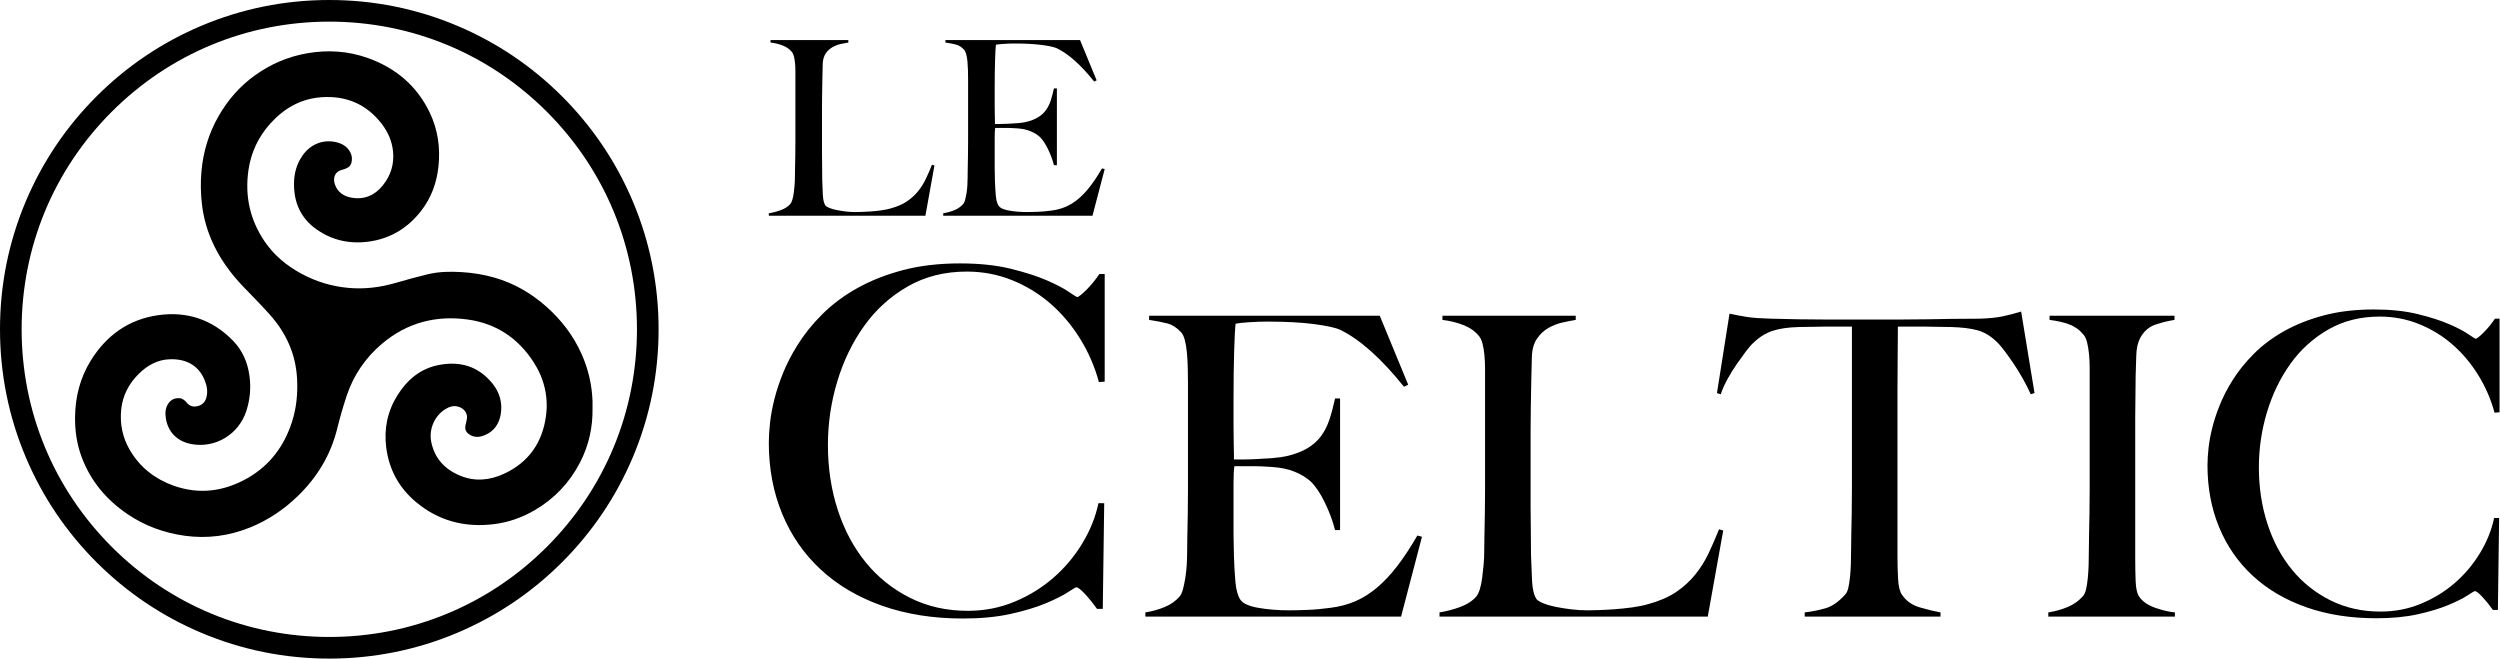
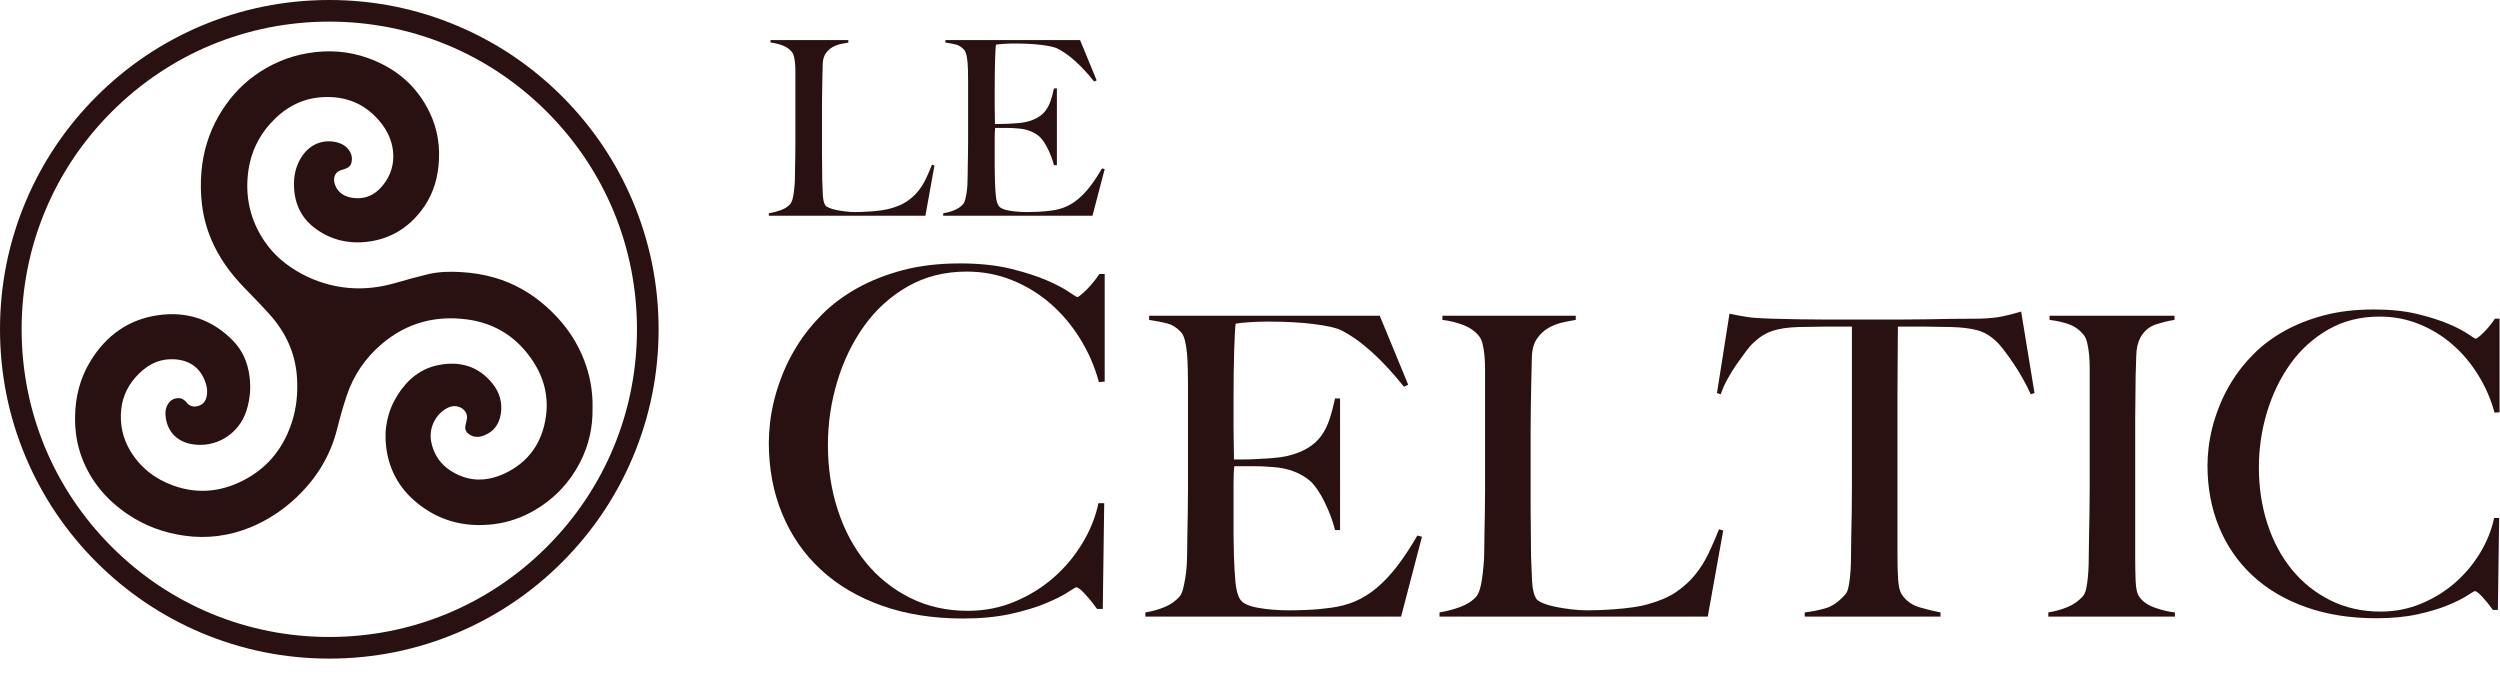
- <svg xmlns="http://www.w3.org/2000/svg" width="100%" height="100%" viewBox="0 0 4986 1314" version="1.1" xml:space="preserve" style="fill-rule:evenodd;clip-rule:evenodd;stroke-linejoin:round;stroke-miterlimit:2;">
-   <g transform="matrix(1,0,0,1,-381.856,-263.062)">
-     <g id="Calque-1" transform="matrix(4.16667,0,0,4.16667,0,0)">
-       <g transform="matrix(1,0,0,1,375.266,149.487)">
-         <path d="M0,108.994C0.158,118.188 -1.785,126.921 -6.032,135.097C-11.053,144.765 -18.282,152.362 -27.687,157.859C-33.73,161.392 -40.23,163.678 -47.183,164.535C-61.145,166.254 -73.767,162.989 -84.602,153.87C-92.668,147.083 -97.417,138.343 -98.752,127.844C-99.899,118.834 -98.144,110.398 -93.29,102.706C-88.654,95.36 -82.319,90.057 -73.651,88.365C-63.481,86.379 -54.602,88.906 -47.897,97.228C-44.471,101.479 -43.05,106.401 -43.925,111.825C-44.711,116.691 -47.289,120.318 -52.009,122.114C-54.608,123.102 -57.194,123.076 -59.492,121.203C-60.759,120.171 -61.157,118.821 -60.827,117.245C-60.594,116.132 -60.243,115.035 -60.102,113.911C-59.805,111.551 -61.398,109.291 -63.842,108.432C-66.261,107.583 -68.453,108.227 -70.503,109.517C-75.687,112.778 -78.418,119.135 -77.202,125.18C-75.578,133.252 -70.49,138.472 -63.098,141.447C-56.116,144.257 -49.085,143.525 -42.368,140.419C-30.578,134.967 -23.996,125.493 -22.284,112.787C-21.032,103.489 -23.185,94.716 -28.301,86.845C-35.717,75.434 -46.223,68.46 -59.723,66.589C-75.048,64.466 -88.926,68.134 -100.853,78.254C-108.747,84.951 -114.393,93.243 -117.667,103.052C-119.414,108.287 -120.926,113.615 -122.261,118.972C-125.425,131.669 -131.953,142.329 -141.335,151.336C-147.964,157.7 -155.471,162.719 -164.008,166.157C-174.045,170.199 -184.44,171.568 -195.159,170.093C-205.077,168.728 -214.285,165.364 -222.589,159.728C-232.729,152.847 -240.3,143.859 -244.588,132.282C-246.863,126.142 -247.775,119.766 -247.694,113.223C-247.575,103.534 -245.261,94.443 -240.139,86.195C-232.683,74.188 -222.098,66.548 -207.985,64.524C-194.067,62.527 -181.983,66.596 -172.105,76.716C-167.524,81.409 -165.063,87.153 -164.204,93.634C-163.449,99.322 -163.931,104.87 -165.699,110.334C-169.317,121.51 -180.428,128.284 -191.864,126.233C-198.609,125.023 -203.066,120.672 -204.19,114.146C-204.651,111.475 -204.557,108.854 -202.883,106.56C-201.512,104.681 -199.548,104.023 -197.304,104.283C-196.684,104.355 -196.065,104.75 -195.525,105.116C-195.052,105.437 -194.651,105.893 -194.286,106.344C-192.883,108.079 -191.096,108.565 -188.985,108.031C-186.899,107.503 -185.509,106.195 -184.898,104.145C-183.996,101.115 -184.573,98.193 -185.766,95.366C-188.786,88.208 -194.98,85.33 -202.421,85.612C-208.273,85.833 -213.073,88.514 -217.157,92.549C-221.897,97.234 -224.892,102.845 -225.589,109.522C-226.323,116.555 -224.974,123.202 -221.333,129.302C-216.477,137.438 -209.399,142.953 -200.563,146.103C-188.156,150.526 -176.211,148.875 -164.951,142.4C-154.382,136.323 -147.581,127.113 -143.859,115.579C-141.673,108.803 -141.037,101.842 -141.436,94.753C-142.096,83.031 -146.694,72.97 -154.419,64.303C-158.485,59.741 -162.808,55.408 -167.044,51C-173.456,44.33 -178.804,36.94 -182.448,28.391C-184.737,23.02 -186.233,17.438 -186.938,11.631C-187.58,6.334 -187.668,1.031 -187.199,-4.27C-186.369,-13.663 -183.719,-22.516 -179.02,-30.726C-174.581,-38.482 -168.855,-45.09 -161.571,-50.304C-154.021,-55.707 -145.7,-59.272 -136.531,-60.864C-126.686,-62.574 -117.01,-61.951 -107.602,-58.601C-94.241,-53.844 -84.081,-45.329 -77.902,-32.41C-74.027,-24.307 -72.818,-15.711 -73.732,-6.817C-74.545,1.089 -77.177,8.33 -82.091,14.639C-88.455,22.807 -96.715,27.852 -107.019,29.28C-116.174,30.549 -124.706,28.714 -132.268,23.316C-139.805,17.936 -143.049,10.347 -142.893,1.211C-142.812,-3.568 -141.557,-8.02 -138.78,-11.954C-134.953,-17.377 -129.155,-19.561 -123.234,-18.417C-120.204,-17.832 -117.561,-16.423 -116.001,-13.562C-115.129,-11.963 -114.967,-10.243 -115.398,-8.469C-115.72,-7.142 -116.574,-6.287 -117.805,-5.789C-118.473,-5.519 -119.154,-5.263 -119.85,-5.08C-123.898,-4.014 -124.174,-0.601 -123.318,1.916C-122.058,5.622 -119.141,7.57 -115.467,8.24C-109.291,9.366 -104.248,7.185 -100.365,2.361C-96.533,-2.401 -94.856,-7.892 -95.497,-13.981C-96.009,-18.846 -97.935,-23.208 -100.907,-27.068C-108.121,-36.441 -117.771,-40.565 -129.46,-39.835C-139.406,-39.215 -147.495,-34.644 -154.101,-27.363C-159.893,-20.98 -163.467,-13.456 -164.698,-4.938C-166.484,7.422 -163.99,18.899 -156.924,29.261C-152.402,35.891 -146.371,40.866 -139.341,44.661C-132.307,48.459 -124.809,50.727 -116.842,51.449C-109.155,52.146 -101.657,51.21 -94.263,49.067C-89.197,47.599 -84.107,46.199 -78.983,44.951C-73.647,43.651 -68.198,43.558 -62.732,43.888C-57.357,44.212 -52.077,45.05 -46.902,46.544C-37.636,49.222 -29.49,53.907 -22.281,60.272C-14.95,66.743 -9.107,74.324 -5.151,83.302C-2.014,90.424 -0.278,97.876 -0.005,105.659C0.033,106.77 0,107.882 0,108.994" style="fill-rule:nonzero;" />
+ <svg xmlns="http://www.w3.org/2000/svg" width="100px" height="27px" viewBox="0 0 100 27" version="1.1">
+   <g id="Page-1" stroke="none" stroke-width="1" fill="none" fill-rule="evenodd">
+     <g id="logo-le-celtic-noir" transform="translate(-0.000031, 0.000014)" fill="#2A1111">
+       <g id="Group" transform="translate(3.001914, 2.05296)">
+         <path d="M20.7,14.272 C20.713,15.04 20.55,15.77 20.195,16.453 C19.776,17.261 19.172,17.896 18.386,18.355 C17.881,18.65 17.338,18.841 16.757,18.913 C15.59,19.057 14.535,18.784 13.63,18.022 C12.956,17.455 12.559,16.724 12.447,15.847 C12.351,15.094 12.498,14.389 12.904,13.746 C13.291,13.132 13.82,12.689 14.545,12.548 C15.395,12.382 16.137,12.593 16.697,13.288 C16.983,13.644 17.102,14.055 17.029,14.508 C16.963,14.915 16.748,15.218 16.353,15.368 C16.136,15.451 15.92,15.448 15.728,15.292 C15.622,15.206 15.589,15.093 15.616,14.961 C15.636,14.868 15.665,14.776 15.677,14.682 C15.702,14.485 15.569,14.296 15.364,14.225 C15.162,14.154 14.979,14.207 14.808,14.315 C14.375,14.588 14.146,15.119 14.248,15.624 C14.384,16.299 14.809,16.735 15.427,16.984 C16.01,17.218 16.598,17.157 17.159,16.898 C18.144,16.442 18.694,15.65 18.837,14.589 C18.942,13.812 18.762,13.078 18.335,12.421 C17.715,11.467 16.837,10.884 15.709,10.728 C14.428,10.551 13.268,10.857 12.272,11.703 C11.612,12.262 11.14,12.955 10.866,13.775 C10.72,14.213 10.594,14.658 10.483,15.105 C10.218,16.166 9.673,17.057 8.889,17.81 C8.335,18.342 7.707,18.761 6.994,19.049 C6.155,19.386 5.286,19.501 4.391,19.377 C3.562,19.263 2.792,18.982 2.098,18.511 C1.251,17.936 0.618,17.185 0.26,16.218 C0.07,15.705 -0.006,15.172 0,14.625 C0.01,13.815 0.204,13.056 0.632,12.366 C1.255,11.363 2.139,10.724 3.319,10.555 C4.482,10.388 5.492,10.729 6.317,11.574 C6.7,11.966 6.906,12.446 6.977,12.988 C7.041,13.463 7,13.927 6.853,14.384 C6.55,15.318 5.622,15.884 4.666,15.712 C4.102,15.611 3.73,15.247 3.636,14.702 C3.597,14.479 3.605,14.26 3.745,14.068 C3.86,13.911 4.024,13.856 4.211,13.878 C4.263,13.884 4.315,13.917 4.36,13.948 C4.4,13.974 4.433,14.012 4.464,14.05 C4.581,14.195 4.73,14.236 4.907,14.191 C5.081,14.147 5.197,14.038 5.248,13.866 C5.323,13.613 5.275,13.369 5.176,13.133 C4.923,12.535 4.406,12.294 3.784,12.318 C3.295,12.336 2.894,12.56 2.552,12.897 C2.156,13.289 1.906,13.758 1.848,14.316 C1.786,14.903 1.899,15.459 2.203,15.969 C2.609,16.649 3.201,17.109 3.939,17.373 C4.976,17.742 5.974,17.604 6.915,17.063 C7.798,16.555 8.367,15.786 8.678,14.822 C8.86,14.256 8.913,13.674 8.88,13.082 C8.825,12.102 8.441,11.261 7.795,10.537 C7.455,10.156 7.094,9.794 6.74,9.425 C6.204,8.868 5.757,8.25 5.453,7.536 C5.262,7.087 5.137,6.62 5.078,6.135 C5.024,5.693 5.017,5.249 5.056,4.806 C5.125,4.021 5.347,3.282 5.739,2.596 C6.11,1.947 6.589,1.395 7.197,0.959 C7.828,0.508 8.524,0.21 9.29,0.077 C10.113,-0.066 10.921,-0.014 11.708,0.266 C12.824,0.664 13.673,1.375 14.189,2.455 C14.513,3.132 14.614,3.85 14.538,4.594 C14.47,5.254 14.25,5.859 13.839,6.387 C13.308,7.069 12.617,7.491 11.756,7.61 C10.991,7.716 10.278,7.563 9.646,7.112 C9.016,6.662 8.745,6.028 8.758,5.264 C8.765,4.865 8.87,4.493 9.102,4.164 C9.422,3.711 9.906,3.529 10.401,3.624 C10.654,3.673 10.875,3.791 11.006,4.03 C11.079,4.164 11.092,4.307 11.056,4.456 C11.029,4.566 10.958,4.638 10.855,4.679 C10.799,4.702 10.742,4.723 10.684,4.739 C10.346,4.828 10.323,5.113 10.394,5.323 C10.499,5.633 10.743,5.796 11.05,5.852 C11.566,5.946 11.988,5.764 12.312,5.361 C12.633,4.963 12.773,4.504 12.719,3.995 C12.676,3.588 12.515,3.224 12.267,2.901 C11.664,2.118 10.858,1.773 9.881,1.834 C9.05,1.886 8.374,2.268 7.822,2.877 C7.338,3.41 7.039,4.039 6.936,4.751 C6.787,5.783 6.995,6.743 7.586,7.609 C7.964,8.163 8.468,8.578 9.055,8.895 C9.643,9.213 10.27,9.402 10.935,9.463 C11.578,9.521 12.204,9.443 12.822,9.264 C13.246,9.141 13.671,9.024 14.099,8.92 C14.545,8.811 15,8.803 15.457,8.831 C15.906,8.858 16.348,8.928 16.78,9.053 C17.554,9.277 18.235,9.668 18.838,10.2 C19.45,10.741 19.939,11.374 20.269,12.125 C20.531,12.72 20.676,13.342 20.699,13.993 C20.702,14.086 20.7,14.179 20.7,14.272" id="Path" />
      </g>
-       <g transform="matrix(1,0,0,1,249.265,368.021)">
-         <path d="M0,-294.531C-39.336,-294.531 -76.318,-279.213 -104.132,-251.398C-131.947,-223.583 -147.265,-186.602 -147.265,-147.265C-147.265,-107.929 -131.947,-70.948 -104.132,-43.133C-76.318,-15.318 -39.336,0 0,0C39.336,0 76.318,-15.318 104.133,-43.133C131.947,-70.948 147.266,-107.929 147.266,-147.265C147.266,-186.602 131.947,-223.583 104.133,-251.398C76.318,-279.213 39.336,-294.531 0,-294.531M0,10.355C-21.276,10.355 -41.919,6.187 -61.354,-2.034C-80.124,-9.973 -96.98,-21.337 -111.454,-35.811C-125.928,-50.285 -137.292,-67.141 -145.231,-85.911C-153.452,-105.347 -157.62,-125.989 -157.62,-147.265C-157.62,-168.542 -153.452,-189.184 -145.231,-208.62C-137.292,-227.39 -125.928,-244.246 -111.454,-258.72C-96.98,-273.194 -80.124,-284.558 -61.354,-292.497C-41.919,-300.717 -21.276,-304.886 0,-304.886C21.276,-304.886 41.919,-300.717 61.355,-292.497C80.124,-284.558 96.98,-273.194 111.455,-258.72C125.928,-244.246 137.293,-227.39 145.231,-208.62C153.452,-189.184 157.62,-168.542 157.62,-147.265C157.62,-125.989 153.452,-105.347 145.231,-85.911C137.293,-67.141 125.928,-50.285 111.455,-35.811C96.98,-21.337 80.124,-9.973 61.355,-2.034C41.919,6.187 21.276,10.355 0,10.355" style="fill-rule:nonzero;" />
+       <g id="Group">
+         <path d="M13.172,0.865 C9.885,0.865 6.794,2.145 4.47,4.47 C2.145,6.794 0.865,9.885 0.865,13.172 C0.865,16.459 2.145,19.55 4.47,21.874 C6.794,24.198 9.885,25.479 13.172,25.479 C16.459,25.479 19.55,24.198 21.874,21.874 C24.198,19.55 25.479,16.459 25.479,13.172 C25.479,9.885 24.198,6.794 21.874,4.47 C19.55,2.145 16.459,0.865 13.172,0.865 M13.172,26.344 C11.394,26.344 9.669,25.996 8.045,25.309 C6.476,24.645 5.068,23.695 3.858,22.486 C2.648,21.276 1.699,19.868 1.035,18.299 C0.348,16.675 0,14.95 0,13.172 C0,11.394 0.348,9.669 1.035,8.045 C1.699,6.476 2.648,5.068 3.858,3.858 C5.068,2.648 6.476,1.699 8.045,1.035 C9.669,0.348 11.394,0 13.172,0 C14.95,0 16.675,0.348 18.299,1.035 C19.868,1.699 21.276,2.648 22.486,3.858 C23.695,5.068 24.645,6.476 25.308,8.045 C25.995,9.669 26.344,11.394 26.344,13.172 C26.344,14.95 25.995,16.675 25.308,18.299 C24.645,19.868 23.695,21.276 22.486,22.486 C21.276,23.695 19.868,24.645 18.299,25.309 C16.675,25.996 14.95,26.344 13.172,26.344" id="Shape" />
      </g>
-       <g transform="matrix(1,0,0,1,617.653,302.378)">
-         <path d="M0,-56.35C-1.995,-63.71 -4.985,-70.61 -8.97,-77.05C-12.959,-83.49 -17.674,-89.085 -23.115,-93.84C-28.56,-98.591 -34.694,-102.35 -41.515,-105.11C-48.34,-107.87 -55.585,-109.25 -63.25,-109.25C-73.83,-109.25 -83.26,-106.871 -91.54,-102.12C-99.82,-97.365 -106.76,-91.08 -112.355,-83.26C-117.954,-75.44 -122.245,-66.585 -125.235,-56.695C-128.225,-46.805 -129.72,-36.645 -129.72,-26.22C-129.72,-15.18 -128.15,-4.83 -125.005,4.83C-121.864,14.49 -117.379,22.885 -111.55,30.015C-105.725,37.145 -98.67,42.78 -90.39,46.92C-82.11,51.06 -72.91,53.13 -62.79,53.13C-54.819,53.13 -47.344,51.675 -40.365,48.76C-33.39,45.849 -27.18,42.015 -21.735,37.26C-16.294,32.509 -11.694,27.025 -7.935,20.815C-4.18,14.605 -1.61,8.205 -0.23,1.61L2.53,1.61L1.84,52.21L-0.92,52.21C-2.76,49.605 -4.679,47.229 -6.67,45.08C-8.665,42.935 -10.045,41.86 -10.81,41.86C-11.119,41.86 -12.499,42.665 -14.95,44.275C-17.405,45.885 -20.93,47.65 -25.53,49.565C-30.13,51.484 -35.729,53.17 -42.32,54.625C-48.915,56.081 -56.505,56.81 -65.09,56.81C-79.35,56.81 -92.23,54.78 -103.73,50.715C-115.23,46.654 -125.005,40.904 -133.055,33.465C-141.105,26.03 -147.279,17.135 -151.57,6.785C-155.865,-3.565 -158.01,-14.95 -158.01,-27.37C-158.01,-30.13 -157.82,-33.271 -157.435,-36.8C-157.054,-40.325 -156.364,-44.08 -155.365,-48.07C-154.37,-52.055 -152.99,-56.235 -151.225,-60.605C-149.464,-64.975 -147.2,-69.381 -144.44,-73.83C-141.22,-79.041 -137.235,-84.025 -132.48,-88.78C-127.729,-93.531 -122.13,-97.71 -115.69,-101.315C-109.25,-104.916 -101.969,-107.791 -93.84,-109.94C-85.715,-112.085 -76.59,-113.16 -66.47,-113.16C-57.27,-113.16 -49.22,-112.315 -42.32,-110.63C-35.42,-108.941 -29.67,-107.1 -25.07,-105.11C-20.47,-103.115 -16.945,-101.275 -14.49,-99.59C-12.039,-97.901 -10.659,-97.06 -10.35,-97.06C-10.045,-97.06 -9.47,-97.405 -8.625,-98.095C-7.784,-98.785 -6.864,-99.626 -5.865,-100.625C-4.87,-101.62 -3.835,-102.77 -2.76,-104.075C-1.689,-105.376 -0.69,-106.72 0.23,-108.1L2.76,-108.1L2.76,-56.58L0,-56.35Z" style="fill-rule:nonzero;" />
+       <g id="Group" transform="translate(30.75263, 10.53643)">
+         <path d="M13.204,4.747 C13.038,4.132 12.788,3.556 12.455,3.018 C12.122,2.479 11.728,2.012 11.273,1.615 C10.818,1.217 10.305,0.903 9.735,0.673 C9.165,0.442 8.559,0.327 7.919,0.327 C7.035,0.327 6.247,0.526 5.555,0.923 C4.863,1.32 4.283,1.845 3.815,2.499 C3.347,3.152 2.989,3.892 2.739,4.719 C2.489,5.545 2.364,6.394 2.364,7.265 C2.364,8.188 2.495,9.053 2.758,9.86 C3.021,10.667 3.395,11.369 3.883,11.965 C4.369,12.561 4.959,13.031 5.651,13.377 C6.343,13.723 7.112,13.896 7.957,13.896 C8.623,13.896 9.248,13.775 9.831,13.531 C10.414,13.288 10.933,12.968 11.388,12.57 C11.843,12.173 12.227,11.715 12.541,11.196 C12.855,10.677 13.07,10.142 13.185,9.591 L13.416,9.591 L13.358,13.82 L13.128,13.82 C12.974,13.602 12.813,13.403 12.647,13.224 C12.48,13.044 12.365,12.955 12.301,12.955 C12.275,12.955 12.16,13.022 11.955,13.156 C11.75,13.291 11.455,13.438 11.071,13.599 C10.687,13.759 10.219,13.9 9.668,14.021 C9.117,14.143 8.483,14.204 7.765,14.204 C6.573,14.204 5.497,14.034 4.536,13.695 C3.575,13.355 2.758,12.875 2.085,12.253 C1.413,11.632 0.897,10.888 0.538,10.023 C0.179,9.159 0,8.207 0,7.169 C0,6.939 0.016,6.676 0.048,6.381 C0.08,6.087 0.138,5.773 0.221,5.439 C0.304,5.106 0.42,4.757 0.567,4.392 C0.714,4.027 0.903,3.658 1.134,3.287 C1.403,2.851 1.736,2.435 2.133,2.037 C2.531,1.64 2.998,1.291 3.537,0.99 C4.075,0.689 4.683,0.449 5.363,0.269 C6.042,0.09 6.804,0 7.65,0 C8.419,0 9.091,0.071 9.668,0.211 C10.245,0.353 10.725,0.506 11.109,0.673 C11.494,0.839 11.788,0.993 11.994,1.134 C12.198,1.275 12.314,1.345 12.34,1.345 C12.365,1.345 12.413,1.317 12.484,1.259 C12.554,1.201 12.631,1.131 12.714,1.048 C12.798,0.964 12.884,0.868 12.974,0.759 C13.063,0.65 13.147,0.538 13.224,0.423 L13.435,0.423 L13.435,4.728 L13.204,4.747 Z" id="Path" />
      </g>
-       <g transform="matrix(1,0,0,1,762.279,214.268)">
-         <path d="M0,144L-122.399,144L-122.399,142C-119.068,141.469 -115.968,140.6 -113.1,139.4C-110.234,138.2 -107.868,136.534 -106,134.4C-105.334,133.6 -104.8,132.435 -104.399,130.9C-104,129.369 -103.634,127.6 -103.3,125.6C-102.968,123.6 -102.734,121.5 -102.6,119.3C-102.468,117.1 -102.399,114.935 -102.399,112.8C-102.399,110.935 -102.368,108.4 -102.3,105.2C-102.234,102 -102.168,98.5 -102.1,94.7C-102.034,90.9 -102,87 -102,83L-102,32.4C-102,30 -102.034,27.534 -102.1,25C-102.168,22.469 -102.3,20.069 -102.5,17.8C-102.7,15.534 -103.034,13.5 -103.5,11.7C-103.968,9.9 -104.6,8.6 -105.399,7.8C-107.399,5.669 -109.534,4.3 -111.8,3.7C-114.068,3.1 -117,2.534 -120.6,2L-120.6,0L-10.199,0L3.4,33L1.4,34C-9.399,20.534 -19.534,11.469 -29,6.8C-31.269,5.734 -35.469,4.8 -41.6,4C-47.734,3.2 -55.199,2.8 -64,2.8C-66.8,2.8 -69.699,2.9 -72.699,3.1C-75.699,3.3 -77.868,3.534 -79.199,3.8C-79.469,5.935 -79.699,10.334 -79.899,17C-80.1,23.669 -80.199,31.4 -80.199,40.2L-80.199,53C-80.199,56.469 -80.168,59.3 -80.1,61.5C-80.034,63.7 -80,65.4 -80,66.6L-80,68.8L-76,68.8C-74,68.8 -71.699,68.734 -69.1,68.6C-66.5,68.469 -63.899,68.3 -61.3,68.1C-58.699,67.9 -56.534,67.6 -54.8,67.2C-50.8,66.269 -47.469,65 -44.8,63.4C-42.134,61.8 -39.969,59.869 -38.3,57.6C-36.634,55.334 -35.3,52.7 -34.3,49.7C-33.3,46.7 -32.399,43.334 -31.6,39.6L-29.199,39.6L-29.199,102.6L-31.6,102.6C-32.668,98.334 -34.3,93.935 -36.5,89.4C-38.699,84.869 -41,81.469 -43.399,79.2C-45.534,77.334 -48.1,75.8 -51.1,74.6C-54.1,73.4 -57.6,72.669 -61.6,72.4C-63.6,72.269 -65.269,72.169 -66.6,72.1C-67.934,72.034 -69.269,72 -70.6,72L-79.8,72C-80.068,73.869 -80.199,76.6 -80.199,80.2L-80.199,104.2C-80.199,106.334 -80.168,108.369 -80.1,110.3C-80.034,112.234 -80,113.869 -80,115.2C-79.868,119.469 -79.634,123.5 -79.3,127.3C-78.969,131.1 -78.199,133.935 -77,135.8C-75.8,137.669 -72.934,139 -68.399,139.8C-63.868,140.6 -58.934,141 -53.6,141C-51.334,141 -48.434,140.935 -44.899,140.8C-41.368,140.669 -37.668,140.334 -33.8,139.8C-29.534,139.269 -25.6,138.234 -22,136.7C-18.399,135.169 -14.934,133 -11.6,130.2C-8.269,127.4 -5.034,123.969 -1.899,119.9C1.231,115.834 4.466,110.935 7.801,105.2L10,105.8L0,144Z" style="fill-rule:nonzero;" />
+       <g id="Group" transform="translate(45.81457, 12.62979)">
+         <path d="M10.229,12.034 L0,12.034 L0,11.867 C0.278,11.822 0.537,11.75 0.777,11.649 C1.017,11.549 1.214,11.41 1.37,11.231 C1.426,11.165 1.471,11.067 1.504,10.939 C1.538,10.811 1.568,10.663 1.596,10.496 C1.624,10.329 1.643,10.153 1.655,9.97 C1.666,9.786 1.671,9.605 1.671,9.426 C1.671,9.271 1.674,9.059 1.68,8.791 C1.685,8.524 1.691,8.231 1.696,7.914 C1.702,7.596 1.705,7.27 1.705,6.936 L1.705,2.708 C1.705,2.507 1.702,2.301 1.696,2.089 C1.691,1.878 1.68,1.677 1.663,1.487 C1.646,1.298 1.618,1.128 1.579,0.978 C1.54,0.827 1.487,0.719 1.421,0.652 C1.254,0.474 1.075,0.359 0.886,0.309 C0.696,0.259 0.451,0.212 0.15,0.167 L0.15,0 L9.376,0 L10.513,2.758 L10.346,2.841 C9.443,1.716 8.596,0.958 7.805,0.568 C7.615,0.479 7.265,0.401 6.752,0.334 C6.24,0.267 5.616,0.234 4.88,0.234 C4.646,0.234 4.404,0.242 4.153,0.259 C3.903,0.276 3.721,0.295 3.61,0.318 C3.588,0.496 3.568,0.864 3.552,1.421 C3.535,1.978 3.527,2.624 3.527,3.359 L3.527,4.429 C3.527,4.719 3.529,4.956 3.535,5.139 C3.54,5.323 3.543,5.465 3.543,5.566 L3.543,5.749 L3.877,5.749 C4.045,5.749 4.237,5.744 4.454,5.733 C4.671,5.722 4.889,5.708 5.106,5.691 C5.323,5.674 5.504,5.649 5.649,5.616 C5.983,5.538 6.262,5.432 6.485,5.298 C6.708,5.164 6.888,5.003 7.028,4.813 C7.167,4.624 7.279,4.404 7.362,4.153 C7.446,3.903 7.521,3.621 7.588,3.309 L7.788,3.309 L7.788,8.574 L7.588,8.574 C7.499,8.218 7.362,7.85 7.178,7.471 C6.995,7.092 6.802,6.808 6.602,6.619 C6.423,6.463 6.209,6.334 5.958,6.234 C5.708,6.134 5.415,6.073 5.081,6.05 C4.914,6.039 4.774,6.031 4.663,6.025 C4.551,6.02 4.44,6.017 4.329,6.017 L3.56,6.017 C3.537,6.173 3.527,6.401 3.527,6.702 L3.527,8.708 C3.527,8.886 3.529,9.056 3.535,9.217 C3.54,9.379 3.543,9.516 3.543,9.627 C3.554,9.984 3.574,10.321 3.602,10.638 C3.629,10.956 3.694,11.193 3.794,11.348 C3.894,11.505 4.134,11.616 4.513,11.683 C4.891,11.75 5.304,11.783 5.749,11.783 C5.939,11.783 6.181,11.778 6.476,11.766 C6.772,11.755 7.081,11.727 7.404,11.683 C7.76,11.638 8.089,11.552 8.39,11.424 C8.691,11.296 8.981,11.114 9.259,10.88 C9.538,10.646 9.808,10.36 10.07,10.02 C10.331,9.68 10.602,9.271 10.88,8.791 L11.064,8.841 L10.229,12.034 Z" id="Path" />
      </g>
-       <g transform="matrix(1,0,0,1,909.078,214.268)">
-         <path d="M0,144L-128.4,144L-128.4,142C-125.069,141.469 -121.769,140.6 -118.5,139.4C-115.234,138.2 -112.669,136.534 -110.8,134.4C-110.135,133.6 -109.569,132.435 -109.101,130.9C-108.635,129.369 -108.269,127.6 -108,125.6C-107.734,123.6 -107.5,121.5 -107.3,119.3C-107.101,117.1 -107,114.935 -107,112.8C-107,110.935 -106.969,108.4 -106.9,105.2C-106.835,102 -106.769,98.5 -106.7,94.7C-106.635,90.9 -106.601,87 -106.601,83L-106.601,25.6C-106.601,23.2 -106.7,20.969 -106.9,18.9C-107.101,16.834 -107.4,15 -107.8,13.4C-108.2,11.8 -108.8,10.534 -109.601,9.6C-111.469,7.334 -113.969,5.6 -117.101,4.4C-120.234,3.2 -123.534,2.4 -127,2L-127,0L-63.2,0L-63.2,2C-64.935,2.269 -67,2.669 -69.4,3.2C-71.8,3.734 -74.069,4.6 -76.2,5.8C-78.335,7 -80.169,8.7 -81.7,10.9C-83.234,13.1 -84.069,16 -84.2,19.6C-84.335,24.269 -84.435,28.534 -84.5,32.4C-84.569,36.269 -84.635,40.069 -84.7,43.8C-84.769,47.534 -84.8,51.4 -84.8,55.4L-84.8,91.8C-84.8,95.269 -84.769,98.834 -84.7,102.5C-84.635,106.169 -84.601,110.269 -84.601,114.8C-84.469,119.069 -84.3,123.134 -84.101,127C-83.9,130.869 -83.2,133.734 -82,135.6C-81.469,136.269 -80.4,136.935 -78.8,137.6C-77.2,138.269 -75.269,138.834 -73,139.3C-70.734,139.769 -68.269,140.169 -65.601,140.5C-62.935,140.834 -60.269,141 -57.601,141C-56.534,141 -54.835,140.969 -52.5,140.9C-50.169,140.834 -47.601,140.7 -44.8,140.5C-42,140.3 -39.135,140 -36.2,139.6C-33.269,139.2 -30.669,138.669 -28.4,138C-23.069,136.534 -18.635,134.6 -15.101,132.2C-11.569,129.8 -8.534,127.034 -6,123.9C-3.469,120.769 -1.335,117.369 0.399,113.7C2.131,110.034 3.8,106.2 5.399,102.2L7.399,102.8L0,144Z" style="fill-rule:nonzero;" />
+       <g id="Group" transform="translate(57.58069, 12.62979)">
+         <path d="M10.73,12.034 L0,12.034 L0,11.867 C0.278,11.822 0.554,11.75 0.827,11.649 C1.1,11.549 1.315,11.41 1.471,11.231 C1.526,11.165 1.574,11.067 1.613,10.939 C1.652,10.811 1.682,10.663 1.705,10.496 C1.727,10.329 1.747,10.153 1.763,9.97 C1.78,9.786 1.788,9.605 1.788,9.426 C1.788,9.271 1.791,9.059 1.797,8.791 C1.802,8.524 1.808,8.231 1.813,7.914 C1.819,7.596 1.822,7.27 1.822,6.936 L1.822,2.139 C1.822,1.939 1.813,1.752 1.797,1.579 C1.78,1.407 1.755,1.254 1.721,1.12 C1.688,0.986 1.638,0.88 1.571,0.802 C1.415,0.613 1.206,0.468 0.944,0.368 C0.682,0.267 0.407,0.201 0.117,0.167 L0.117,0 L5.449,0 L5.449,0.167 C5.304,0.19 5.131,0.223 4.93,0.267 C4.73,0.312 4.54,0.384 4.362,0.485 C4.184,0.585 4.031,0.727 3.903,0.911 C3.774,1.095 3.705,1.337 3.694,1.638 C3.682,2.028 3.674,2.385 3.669,2.708 C3.663,3.031 3.657,3.348 3.652,3.66 C3.646,3.972 3.644,4.295 3.644,4.63 L3.644,7.671 C3.644,7.961 3.646,8.259 3.652,8.566 C3.657,8.872 3.66,9.215 3.66,9.594 C3.671,9.95 3.685,10.29 3.702,10.613 C3.719,10.936 3.777,11.176 3.878,11.332 C3.922,11.388 4.011,11.443 4.145,11.499 C4.279,11.555 4.44,11.602 4.63,11.641 C4.819,11.68 5.025,11.714 5.248,11.741 C5.471,11.769 5.694,11.783 5.916,11.783 C6.006,11.783 6.148,11.78 6.343,11.775 C6.538,11.769 6.752,11.758 6.986,11.741 C7.22,11.725 7.46,11.699 7.705,11.666 C7.95,11.633 8.167,11.588 8.357,11.532 C8.802,11.41 9.173,11.248 9.468,11.048 C9.763,10.847 10.017,10.616 10.229,10.354 C10.44,10.092 10.618,9.808 10.763,9.502 C10.908,9.195 11.048,8.875 11.181,8.541 L11.348,8.591 L10.73,12.034 Z" id="Path" />
      </g>
-       <g transform="matrix(1,0,0,1,1063.68,318.668)">
-         <path d="M0,-66.8C-1.069,-69.2 -2.335,-71.7 -3.8,-74.3C-5.269,-76.9 -6.769,-79.331 -8.3,-81.6C-9.835,-83.866 -11.335,-85.966 -12.8,-87.9C-14.269,-89.831 -15.534,-91.266 -16.601,-92.2C-19.4,-94.866 -22.435,-96.632 -25.7,-97.5C-28.969,-98.366 -33.135,-98.866 -38.2,-99C-40.734,-99 -42.935,-99.031 -44.8,-99.1C-46.669,-99.166 -48.534,-99.2 -50.4,-99.2L-63.601,-99.2C-63.601,-95.866 -63.635,-91.331 -63.7,-85.6C-63.769,-79.866 -63.8,-73.866 -63.8,-67.6L-63.8,10.6C-63.8,14.469 -63.7,18.169 -63.5,21.7C-63.3,25.234 -62.669,27.734 -61.601,29.2C-59.601,32.134 -56.769,34.134 -53.101,35.2C-49.435,36.269 -46.135,37.069 -43.2,37.6L-43.2,39.6L-108.2,39.6L-108.2,37.6C-104.734,37.2 -101.4,36.534 -98.2,35.6C-95,34.669 -91.869,32.469 -88.8,29C-88.135,28.334 -87.635,27.234 -87.3,25.7C-86.969,24.169 -86.7,22.434 -86.5,20.5C-86.3,18.569 -86.169,16.469 -86.101,14.2C-86.034,11.934 -86,9.734 -86,7.6C-86,5.734 -85.969,3.269 -85.9,0.2C-85.835,-2.866 -85.769,-6.266 -85.7,-10C-85.635,-13.731 -85.601,-17.6 -85.601,-21.6L-85.601,-99.2L-98.8,-99.2C-100.534,-99.2 -102.369,-99.166 -104.3,-99.1C-106.234,-99.031 -108.469,-99 -111,-99C-116.069,-98.866 -120.234,-98.266 -123.5,-97.2C-126.769,-96.132 -129.8,-94.266 -132.601,-91.6C-133.669,-90.666 -134.9,-89.266 -136.3,-87.4C-137.7,-85.531 -139.169,-83.5 -140.7,-81.3C-142.234,-79.1 -143.7,-76.731 -145.101,-74.2C-146.5,-71.666 -147.601,-69.2 -148.4,-66.8L-150.2,-67.4L-144.2,-105.4C-141.135,-104.731 -138.3,-104.2 -135.7,-103.8C-133.101,-103.4 -129.335,-103.132 -124.4,-103C-119.335,-102.866 -114.8,-102.766 -110.8,-102.7C-106.8,-102.632 -102.935,-102.6 -99.2,-102.6L-61.2,-102.6C-57.2,-102.6 -53.335,-102.632 -49.601,-102.7C-45.869,-102.766 -42,-102.831 -38,-102.9C-34,-102.966 -29.469,-103 -24.4,-103C-20,-103.132 -16.369,-103.5 -13.5,-104.1C-10.635,-104.7 -7.669,-105.466 -4.601,-106.4L1.8,-67.4L0,-66.8Z" style="fill-rule:nonzero;" />
+       <g id="Group" transform="translate(68.67861, 12.46265)">
+         <path d="M12.552,3.309 C12.462,3.109 12.357,2.9 12.234,2.683 C12.112,2.465 11.986,2.262 11.858,2.072 C11.73,1.883 11.605,1.708 11.482,1.546 C11.359,1.385 11.254,1.265 11.165,1.187 C10.931,0.964 10.677,0.816 10.404,0.744 C10.131,0.671 9.783,0.63 9.36,0.618 C9.148,0.618 8.964,0.616 8.808,0.61 C8.652,0.605 8.496,0.602 8.34,0.602 L7.237,0.602 C7.237,0.88 7.234,1.259 7.229,1.738 C7.223,2.217 7.22,2.719 7.22,3.242 L7.22,9.777 C7.22,10.101 7.229,10.41 7.245,10.705 C7.262,11 7.315,11.209 7.404,11.332 C7.571,11.577 7.808,11.744 8.114,11.833 C8.421,11.922 8.696,11.989 8.942,12.034 L8.942,12.201 L3.51,12.201 L3.51,12.034 C3.799,12 4.078,11.945 4.346,11.867 C4.613,11.789 4.875,11.605 5.131,11.315 C5.187,11.259 5.228,11.167 5.256,11.039 C5.284,10.911 5.307,10.766 5.323,10.605 C5.34,10.443 5.351,10.268 5.357,10.078 C5.362,9.889 5.365,9.705 5.365,9.527 C5.365,9.371 5.368,9.165 5.373,8.908 C5.379,8.652 5.384,8.368 5.39,8.056 C5.396,7.744 5.398,7.421 5.398,7.087 L5.398,0.602 L4.295,0.602 C4.15,0.602 3.997,0.605 3.836,0.61 C3.674,0.616 3.487,0.618 3.276,0.618 C2.852,0.63 2.504,0.68 2.231,0.769 C1.958,0.858 1.705,1.014 1.471,1.237 C1.381,1.315 1.279,1.432 1.162,1.588 C1.045,1.744 0.922,1.914 0.794,2.098 C0.666,2.281 0.543,2.479 0.426,2.691 C0.309,2.903 0.217,3.109 0.15,3.309 L0,3.259 L0.501,0.084 C0.758,0.139 0.994,0.184 1.212,0.217 C1.429,0.251 1.744,0.273 2.156,0.284 C2.579,0.295 2.958,0.304 3.293,0.309 C3.627,0.315 3.95,0.318 4.262,0.318 L7.437,0.318 C7.772,0.318 8.095,0.315 8.407,0.309 C8.719,0.304 9.042,0.298 9.376,0.292 C9.711,0.287 10.089,0.284 10.513,0.284 C10.88,0.273 11.184,0.242 11.424,0.192 C11.663,0.142 11.911,0.078 12.167,0 L12.702,3.259 L12.552,3.309 Z" id="Path" />
      </g>
-       <g transform="matrix(1,0,0,1,1072.08,214.268)">
-         <path d="M0,144L0,142C3.331,141.469 6.431,140.6 9.3,139.4C12.165,138.2 14.6,136.469 16.6,134.2C17.266,133.4 17.766,132.269 18.1,130.8C18.431,129.334 18.7,127.6 18.899,125.6C19.1,123.6 19.231,121.5 19.3,119.3C19.365,117.1 19.399,114.935 19.399,112.8C19.399,110.935 19.431,108.4 19.5,105.2C19.565,102 19.631,98.5 19.7,94.7C19.766,90.9 19.8,87 19.8,83L19.8,25.2C19.8,22.8 19.7,20.569 19.5,18.5C19.3,16.435 19,14.569 18.6,12.9C18.2,11.234 17.6,9.935 16.8,9C14.931,6.734 12.631,5.1 9.899,4.1C7.165,3.1 4.065,2.4 0.6,2L0.6,0L60.399,0L60.399,2C57.6,2.4 54.6,3.134 51.399,4.2C48.2,5.269 45.731,7.4 44,10.6C42.8,12.869 42.165,15.734 42.1,19.2C42.031,22.669 41.931,25.935 41.8,29C41.8,32.334 41.766,35.634 41.7,38.9C41.631,42.169 41.6,45.469 41.6,48.8L41.6,115.8C41.6,119.669 41.665,123.4 41.8,127C41.931,130.6 42.531,133.134 43.6,134.6C45.2,136.869 47.731,138.6 51.2,139.8C54.665,141 57.8,141.734 60.6,142L60.6,144L0,144Z" style="fill-rule:nonzero;" />
+       <g id="Group" transform="translate(81.93239, 12.62979)">
+         <path d="M0,12.034 L0,11.867 C0.278,11.822 0.537,11.75 0.777,11.649 C1.017,11.549 1.22,11.404 1.387,11.215 C1.443,11.148 1.485,11.053 1.513,10.931 C1.54,10.808 1.563,10.663 1.579,10.496 C1.596,10.329 1.607,10.153 1.613,9.97 C1.618,9.786 1.621,9.605 1.621,9.426 C1.621,9.271 1.624,9.059 1.63,8.791 C1.635,8.524 1.641,8.231 1.646,7.914 C1.652,7.596 1.655,7.27 1.655,6.936 L1.655,2.106 C1.655,1.905 1.646,1.719 1.63,1.546 C1.613,1.373 1.588,1.217 1.554,1.078 C1.521,0.939 1.471,0.83 1.404,0.752 C1.248,0.563 1.056,0.426 0.827,0.343 C0.599,0.259 0.34,0.201 0.05,0.167 L0.05,0 L5.047,0 L5.047,0.167 C4.813,0.201 4.563,0.262 4.295,0.351 C4.028,0.44 3.822,0.618 3.677,0.886 C3.577,1.075 3.524,1.315 3.518,1.604 C3.512,1.894 3.504,2.167 3.493,2.423 C3.493,2.702 3.49,2.978 3.485,3.251 C3.479,3.524 3.476,3.8 3.476,4.078 L3.476,9.677 C3.476,10 3.482,10.312 3.493,10.613 C3.504,10.914 3.554,11.126 3.644,11.248 C3.777,11.438 3.989,11.582 4.279,11.683 C4.568,11.783 4.83,11.844 5.064,11.867 L5.064,12.034 L0,12.034 Z" id="Path" />
      </g>
-       <g transform="matrix(1,0,0,1,1285.67,309.668)">
-         <path d="M0,-49C-1.734,-55.4 -4.334,-61.4 -7.8,-67C-11.269,-72.6 -15.369,-77.465 -20.1,-81.6C-24.834,-85.731 -30.169,-89 -36.1,-91.4C-42.034,-93.8 -48.334,-95 -55,-95C-64.2,-95 -72.4,-92.931 -79.6,-88.8C-86.8,-84.666 -92.834,-79.2 -97.7,-72.4C-102.568,-65.6 -106.3,-57.9 -108.9,-49.3C-111.5,-40.7 -112.8,-31.866 -112.8,-22.8C-112.8,-13.2 -111.435,-4.2 -108.7,4.2C-105.969,12.6 -102.068,19.9 -97,26.1C-91.935,32.3 -85.8,37.2 -78.6,40.8C-71.4,44.4 -63.4,46.2 -54.6,46.2C-47.669,46.2 -41.169,44.935 -35.1,42.4C-29.034,39.869 -23.635,36.535 -18.9,32.4C-14.169,28.269 -10.169,23.5 -6.9,18.1C-3.635,12.7 -1.4,7.134 -0.2,1.4L2.2,1.4L1.6,45.4L-0.8,45.4C-2.4,43.134 -4.068,41.069 -5.8,39.2C-7.534,37.334 -8.734,36.4 -9.4,36.4C-9.669,36.4 -10.869,37.1 -13,38.5C-15.135,39.9 -18.2,41.435 -22.2,43.1C-26.2,44.769 -31.068,46.234 -36.8,47.5C-42.534,48.766 -49.135,49.4 -56.6,49.4C-69,49.4 -80.2,47.634 -90.2,44.1C-100.2,40.569 -108.7,35.569 -115.7,29.1C-122.7,22.634 -128.068,14.9 -131.8,5.9C-135.534,-3.1 -137.4,-13 -137.4,-23.8C-137.4,-26.2 -137.234,-28.931 -136.9,-32C-136.568,-35.065 -135.969,-38.331 -135.1,-41.8C-134.234,-45.266 -133.034,-48.9 -131.5,-52.7C-129.969,-56.5 -128,-60.331 -125.6,-64.2C-122.8,-68.731 -119.334,-73.065 -115.2,-77.2C-111.068,-81.331 -106.2,-84.965 -100.6,-88.1C-95,-91.231 -88.669,-93.731 -81.6,-95.6C-74.534,-97.465 -66.6,-98.4 -57.8,-98.4C-49.8,-98.4 -42.8,-97.666 -36.8,-96.2C-30.8,-94.731 -25.8,-93.131 -21.8,-91.4C-17.8,-89.666 -14.734,-88.065 -12.6,-86.6C-10.469,-85.131 -9.269,-84.4 -9,-84.4C-8.734,-84.4 -8.234,-84.7 -7.5,-85.3C-6.769,-85.9 -5.969,-86.631 -5.1,-87.5C-4.234,-88.366 -3.334,-89.366 -2.4,-90.5C-1.469,-91.631 -0.6,-92.8 0.2,-94L2.4,-94L2.4,-49.2L0,-49Z" style="fill-rule:nonzero;" />
+       <g id="Group" transform="translate(88.29939, 12.37909)">
+         <path d="M11.482,4.128 C11.337,3.593 11.12,3.092 10.83,2.624 C10.54,2.156 10.198,1.749 9.802,1.404 C9.407,1.059 8.961,0.786 8.465,0.585 C7.969,0.384 7.443,0.284 6.886,0.284 C6.117,0.284 5.432,0.457 4.83,0.802 C4.229,1.148 3.724,1.604 3.318,2.173 C2.911,2.741 2.599,3.384 2.382,4.103 C2.164,4.822 2.056,5.56 2.056,6.318 C2.056,7.12 2.17,7.872 2.398,8.574 C2.627,9.276 2.953,9.886 3.376,10.404 C3.799,10.922 4.312,11.332 4.914,11.633 C5.515,11.933 6.184,12.084 6.919,12.084 C7.499,12.084 8.042,11.978 8.549,11.766 C9.056,11.555 9.507,11.276 9.903,10.931 C10.298,10.585 10.632,10.187 10.906,9.736 C11.178,9.284 11.365,8.819 11.465,8.34 L11.666,8.34 L11.616,12.017 L11.415,12.017 C11.282,11.828 11.142,11.655 10.997,11.499 C10.853,11.343 10.752,11.265 10.697,11.265 C10.674,11.265 10.574,11.323 10.396,11.44 C10.217,11.557 9.961,11.686 9.627,11.825 C9.293,11.964 8.886,12.087 8.407,12.192 C7.928,12.298 7.376,12.351 6.752,12.351 C5.716,12.351 4.78,12.204 3.944,11.908 C3.109,11.613 2.398,11.195 1.813,10.655 C1.228,10.114 0.78,9.468 0.468,8.716 C0.156,7.964 0,7.137 0,6.234 C0,6.034 0.014,5.805 0.042,5.549 C0.07,5.293 0.12,5.02 0.192,4.73 C0.265,4.44 0.365,4.137 0.493,3.819 C0.621,3.501 0.786,3.181 0.986,2.858 C1.22,2.479 1.51,2.117 1.855,1.772 C2.2,1.426 2.607,1.123 3.075,0.861 C3.543,0.599 4.072,0.39 4.663,0.234 C5.254,0.078 5.917,0 6.652,0 C7.321,0 7.905,0.061 8.407,0.184 C8.908,0.307 9.326,0.44 9.66,0.585 C9.995,0.73 10.251,0.864 10.429,0.986 C10.607,1.109 10.708,1.17 10.73,1.17 C10.752,1.17 10.794,1.145 10.855,1.095 C10.916,1.045 10.983,0.984 11.056,0.911 C11.128,0.839 11.204,0.755 11.282,0.66 C11.359,0.566 11.432,0.468 11.499,0.368 L11.683,0.368 L11.683,4.112 L11.482,4.128 Z" id="Path" />
      </g>
-       <g transform="matrix(1,0,0,1,534.599,82.3231)">
-         <path d="M0,84.063L-74.956,84.063L-74.956,82.896C-73.011,82.585 -71.085,82.078 -69.177,81.378C-67.27,80.677 -65.773,79.705 -64.682,78.459C-64.293,77.992 -63.963,77.312 -63.689,76.415C-63.418,75.522 -63.204,74.489 -63.047,73.322C-62.892,72.154 -62.755,70.928 -62.639,69.644C-62.522,68.36 -62.463,67.096 -62.463,65.849C-62.463,64.76 -62.445,63.281 -62.405,61.413C-62.367,59.545 -62.328,57.501 -62.288,55.283C-62.25,53.065 -62.23,50.788 -62.23,48.453L-62.23,14.945C-62.23,13.544 -62.288,12.241 -62.405,11.033C-62.522,9.828 -62.697,8.756 -62.931,7.822C-63.164,6.888 -63.514,6.15 -63.981,5.605C-65.072,4.282 -66.532,3.269 -68.359,2.569C-70.189,1.868 -72.116,1.401 -74.139,1.168L-74.139,0L-36.894,0L-36.894,1.168C-37.907,1.324 -39.113,1.558 -40.514,1.868C-41.915,2.18 -43.239,2.686 -44.483,3.386C-45.729,4.087 -46.8,5.079 -47.694,6.363C-48.59,7.647 -49.077,9.34 -49.154,11.442C-49.232,14.168 -49.29,16.657 -49.328,18.914C-49.369,21.172 -49.407,23.391 -49.445,25.57C-49.485,27.749 -49.504,30.006 -49.504,32.341L-49.504,53.59C-49.504,55.615 -49.485,57.697 -49.445,59.836C-49.407,61.978 -49.387,64.372 -49.387,67.017C-49.31,69.509 -49.212,71.882 -49.095,74.139C-48.978,76.398 -48.57,78.07 -47.869,79.159C-47.559,79.549 -46.935,79.938 -46.001,80.327C-45.067,80.717 -43.94,81.047 -42.615,81.319C-41.293,81.593 -39.853,81.827 -38.295,82.02C-36.739,82.215 -35.183,82.312 -33.625,82.312C-33.003,82.312 -32.011,82.294 -30.648,82.253C-29.287,82.215 -27.787,82.137 -26.153,82.02C-24.518,81.903 -22.845,81.728 -21.132,81.495C-19.421,81.261 -17.904,80.951 -16.579,80.561C-13.467,79.705 -10.878,78.576 -8.815,77.175C-6.754,75.773 -4.982,74.159 -3.503,72.329C-2.025,70.501 -0.779,68.516 0.233,66.375C1.244,64.235 2.218,61.997 3.152,59.662L4.32,60.012L0,84.063Z" style="fill-rule:nonzero;" />
+       <g id="Group" transform="translate(30.75263, 1.603499)">
+         <path d="M6.264,7.025 L0,7.025 L0,6.927 C0.163,6.901 0.323,6.859 0.483,6.801 C0.642,6.742 0.767,6.661 0.859,6.557 C0.891,6.518 0.919,6.461 0.942,6.386 C0.964,6.311 0.982,6.225 0.995,6.127 C1.008,6.03 1.02,5.927 1.029,5.82 C1.039,5.713 1.044,5.607 1.044,5.503 C1.044,5.412 1.046,5.288 1.049,5.132 C1.052,4.976 1.055,4.805 1.059,4.62 C1.062,4.435 1.063,4.244 1.063,4.049 L1.063,1.249 C1.063,1.132 1.059,1.023 1.049,0.922 C1.039,0.821 1.024,0.732 1.005,0.654 C0.985,0.576 0.956,0.514 0.917,0.468 C0.826,0.358 0.704,0.273 0.551,0.215 C0.398,0.156 0.237,0.117 0.068,0.098 L0.068,0 L3.181,0 L3.181,0.098 C3.096,0.111 2.995,0.13 2.878,0.156 C2.761,0.182 2.651,0.224 2.547,0.283 C2.442,0.342 2.353,0.424 2.278,0.532 C2.203,0.639 2.163,0.781 2.156,0.956 C2.15,1.184 2.145,1.392 2.142,1.581 C2.138,1.769 2.135,1.955 2.132,2.137 C2.129,2.319 2.127,2.508 2.127,2.703 L2.127,4.478 C2.127,4.648 2.129,4.822 2.132,5 C2.135,5.179 2.137,5.379 2.137,5.6 C2.143,5.809 2.151,6.007 2.161,6.196 C2.171,6.384 2.205,6.524 2.264,6.615 C2.289,6.648 2.342,6.68 2.42,6.713 C2.498,6.745 2.592,6.773 2.703,6.796 C2.813,6.819 2.933,6.838 3.064,6.854 C3.194,6.87 3.324,6.879 3.454,6.879 C3.506,6.879 3.589,6.877 3.703,6.874 C3.816,6.87 3.942,6.864 4.078,6.854 C4.215,6.844 4.355,6.83 4.498,6.81 C4.641,6.791 4.768,6.765 4.878,6.732 C5.138,6.661 5.355,6.566 5.527,6.449 C5.699,6.332 5.848,6.197 5.971,6.044 C6.095,5.892 6.199,5.726 6.283,5.547 C6.368,5.368 6.449,5.181 6.527,4.986 L6.625,5.015 L6.264,7.025 Z" id="Path" />
      </g>
-       <g transform="matrix(1,0,0,1,614.575,82.3231)">
-         <path d="M0,84.063L-71.454,84.063L-71.454,82.896C-69.509,82.585 -67.699,82.078 -66.025,81.378C-64.352,80.677 -62.971,79.705 -61.88,78.459C-61.491,77.992 -61.18,77.312 -60.946,76.415C-60.713,75.522 -60.499,74.489 -60.304,73.322C-60.111,72.154 -59.974,70.928 -59.895,69.644C-59.819,68.36 -59.778,67.096 -59.778,65.849C-59.778,64.76 -59.76,63.281 -59.72,61.413C-59.682,59.545 -59.644,57.501 -59.603,55.283C-59.565,53.065 -59.545,50.788 -59.545,48.453L-59.545,18.914C-59.545,17.513 -59.565,16.074 -59.603,14.594C-59.644,13.117 -59.72,11.716 -59.837,10.391C-59.954,9.069 -60.149,7.881 -60.421,6.83C-60.694,5.78 -61.063,5.021 -61.53,4.554C-62.697,3.309 -63.943,2.51 -65.266,2.16C-66.59,1.81 -68.302,1.48 -70.403,1.168L-70.403,0L-5.955,0L1.984,19.265L0.817,19.848C-5.488,11.988 -11.404,6.695 -16.93,3.97C-18.255,3.348 -20.706,2.802 -24.286,2.335C-27.866,1.868 -32.224,1.635 -37.362,1.635C-38.996,1.635 -40.689,1.693 -42.44,1.81C-44.192,1.926 -45.458,2.063 -46.235,2.219C-46.392,3.464 -46.527,6.033 -46.644,9.924C-46.76,13.817 -46.819,18.33 -46.819,23.468L-46.819,30.94C-46.819,32.965 -46.8,34.618 -46.76,35.902C-46.722,37.186 -46.702,38.179 -46.702,38.879L-46.702,40.164L-44.367,40.164C-43.2,40.164 -41.856,40.125 -40.339,40.047C-38.821,39.97 -37.304,39.871 -35.786,39.755C-34.268,39.638 -33.004,39.463 -31.991,39.23C-29.656,38.685 -27.711,37.945 -26.154,37.011C-24.597,36.077 -23.333,34.95 -22.359,33.625C-21.387,32.303 -20.607,30.765 -20.023,29.014C-19.44,27.262 -18.915,25.297 -18.448,23.118L-17.046,23.118L-17.046,59.895L-18.448,59.895C-19.072,57.405 -20.023,54.836 -21.308,52.189C-22.592,49.544 -23.935,47.559 -25.336,46.234C-26.582,45.146 -28.08,44.25 -29.831,43.55C-31.583,42.849 -33.625,42.422 -35.961,42.265C-37.128,42.188 -38.103,42.13 -38.88,42.09C-39.658,42.051 -40.438,42.032 -41.215,42.032L-46.585,42.032C-46.742,43.122 -46.819,44.717 -46.819,46.818L-46.819,60.829C-46.819,62.075 -46.8,63.263 -46.76,64.39C-46.722,65.519 -46.702,66.473 -46.702,67.25C-46.625,69.742 -46.489,72.096 -46.293,74.314C-46.1,76.532 -45.652,78.187 -44.951,79.276C-44.251,80.367 -42.577,81.144 -39.93,81.611C-37.285,82.078 -34.405,82.312 -31.29,82.312C-29.968,82.312 -28.275,82.273 -26.212,82.195C-24.15,82.118 -21.991,81.923 -19.732,81.611C-17.241,81.301 -14.945,80.698 -12.843,79.801C-10.741,78.908 -8.719,77.642 -6.773,76.007C-4.827,74.373 -2.94,72.369 -1.109,69.994C0.718,67.621 2.607,64.76 4.553,61.413L5.838,61.763L0,84.063Z" style="fill-rule:nonzero;" />
+       <g id="Group" transform="translate(37.72867, 1.603499)">
+         <path d="M5.971,7.025 L0,7.025 L0,6.927 C0.163,6.901 0.314,6.859 0.454,6.801 C0.593,6.742 0.709,6.661 0.8,6.557 C0.833,6.518 0.859,6.461 0.878,6.386 C0.898,6.311 0.915,6.225 0.932,6.127 C0.948,6.03 0.959,5.927 0.966,5.82 C0.972,5.713 0.976,5.607 0.976,5.503 C0.976,5.412 0.977,5.288 0.981,5.132 C0.984,4.976 0.987,4.805 0.99,4.62 C0.994,4.435 0.995,4.244 0.995,4.049 L0.995,1.581 C0.995,1.464 0.994,1.343 0.99,1.22 C0.987,1.096 0.981,0.979 0.971,0.868 C0.961,0.758 0.945,0.659 0.922,0.571 C0.899,0.483 0.868,0.42 0.829,0.381 C0.732,0.277 0.628,0.21 0.517,0.181 C0.406,0.151 0.263,0.124 0.088,0.098 L0.088,0 L5.474,0 L6.137,1.61 L6.039,1.659 C5.513,1.002 5.018,0.559 4.556,0.332 C4.446,0.28 4.241,0.234 3.942,0.195 C3.643,0.156 3.278,0.137 2.849,0.137 C2.712,0.137 2.571,0.141 2.425,0.151 C2.278,0.161 2.172,0.172 2.107,0.185 C2.094,0.289 2.083,0.504 2.073,0.829 C2.064,1.155 2.059,1.532 2.059,1.961 L2.059,2.586 C2.059,2.755 2.06,2.893 2.064,3 C2.067,3.108 2.068,3.191 2.068,3.249 L2.068,3.356 L2.264,3.356 C2.361,3.356 2.473,3.353 2.6,3.347 C2.727,3.34 2.854,3.332 2.981,3.322 C3.108,3.312 3.213,3.298 3.298,3.278 C3.493,3.233 3.655,3.171 3.786,3.093 C3.916,3.015 4.021,2.921 4.103,2.81 C4.184,2.699 4.249,2.571 4.298,2.425 C4.347,2.278 4.391,2.114 4.43,1.932 L4.547,1.932 L4.547,5.005 L4.43,5.005 C4.377,4.797 4.298,4.583 4.191,4.361 C4.083,4.14 3.971,3.974 3.854,3.864 C3.75,3.773 3.625,3.698 3.478,3.639 C3.332,3.581 3.161,3.545 2.966,3.532 C2.869,3.526 2.787,3.521 2.722,3.517 C2.657,3.514 2.592,3.513 2.527,3.513 L2.078,3.513 C2.065,3.604 2.059,3.737 2.059,3.912 L2.059,5.083 C2.059,5.187 2.06,5.287 2.064,5.381 C2.067,5.475 2.068,5.555 2.068,5.62 C2.075,5.828 2.086,6.025 2.103,6.21 C2.119,6.396 2.156,6.534 2.215,6.625 C2.273,6.716 2.413,6.781 2.634,6.82 C2.855,6.859 3.096,6.879 3.356,6.879 C3.467,6.879 3.608,6.875 3.781,6.869 C3.953,6.862 4.133,6.846 4.322,6.82 C4.53,6.794 4.722,6.744 4.898,6.669 C5.074,6.594 5.243,6.488 5.405,6.352 C5.568,6.215 5.726,6.048 5.879,5.849 C6.031,5.651 6.189,5.412 6.352,5.132 L6.459,5.161 L5.971,7.025 Z" id="Path" />
      </g>
    </g>
  </g>
</svg>
